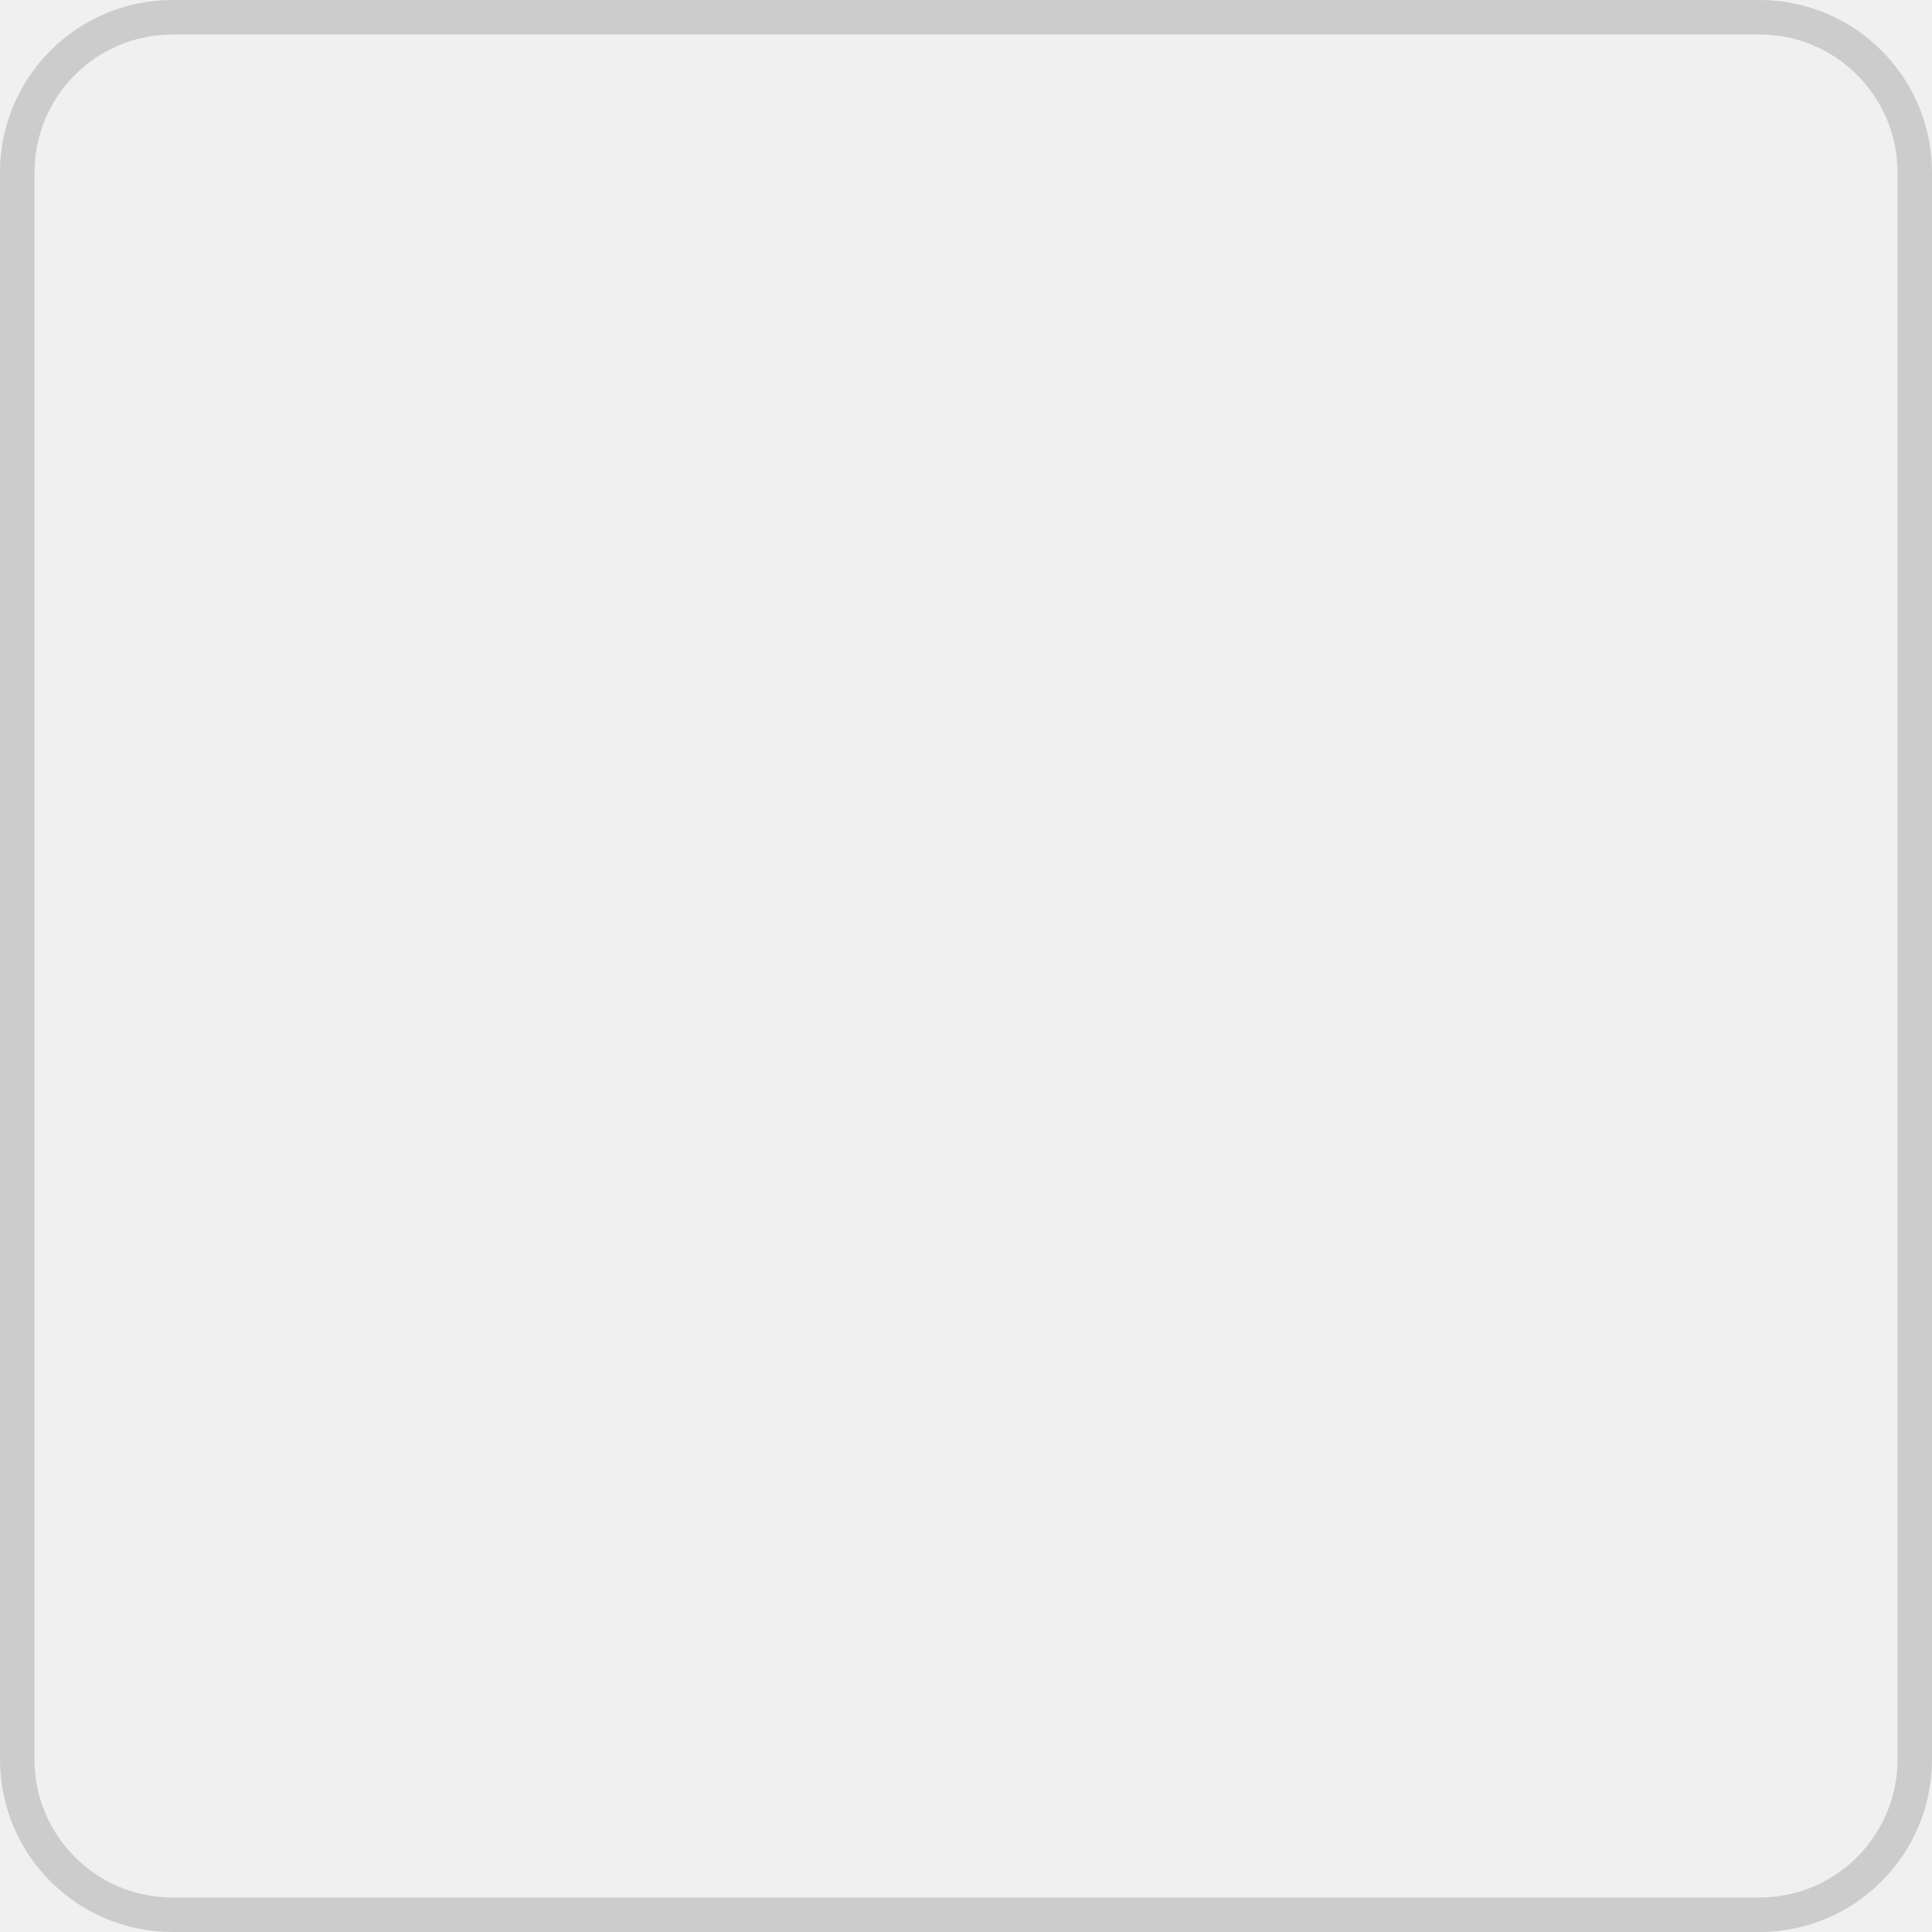
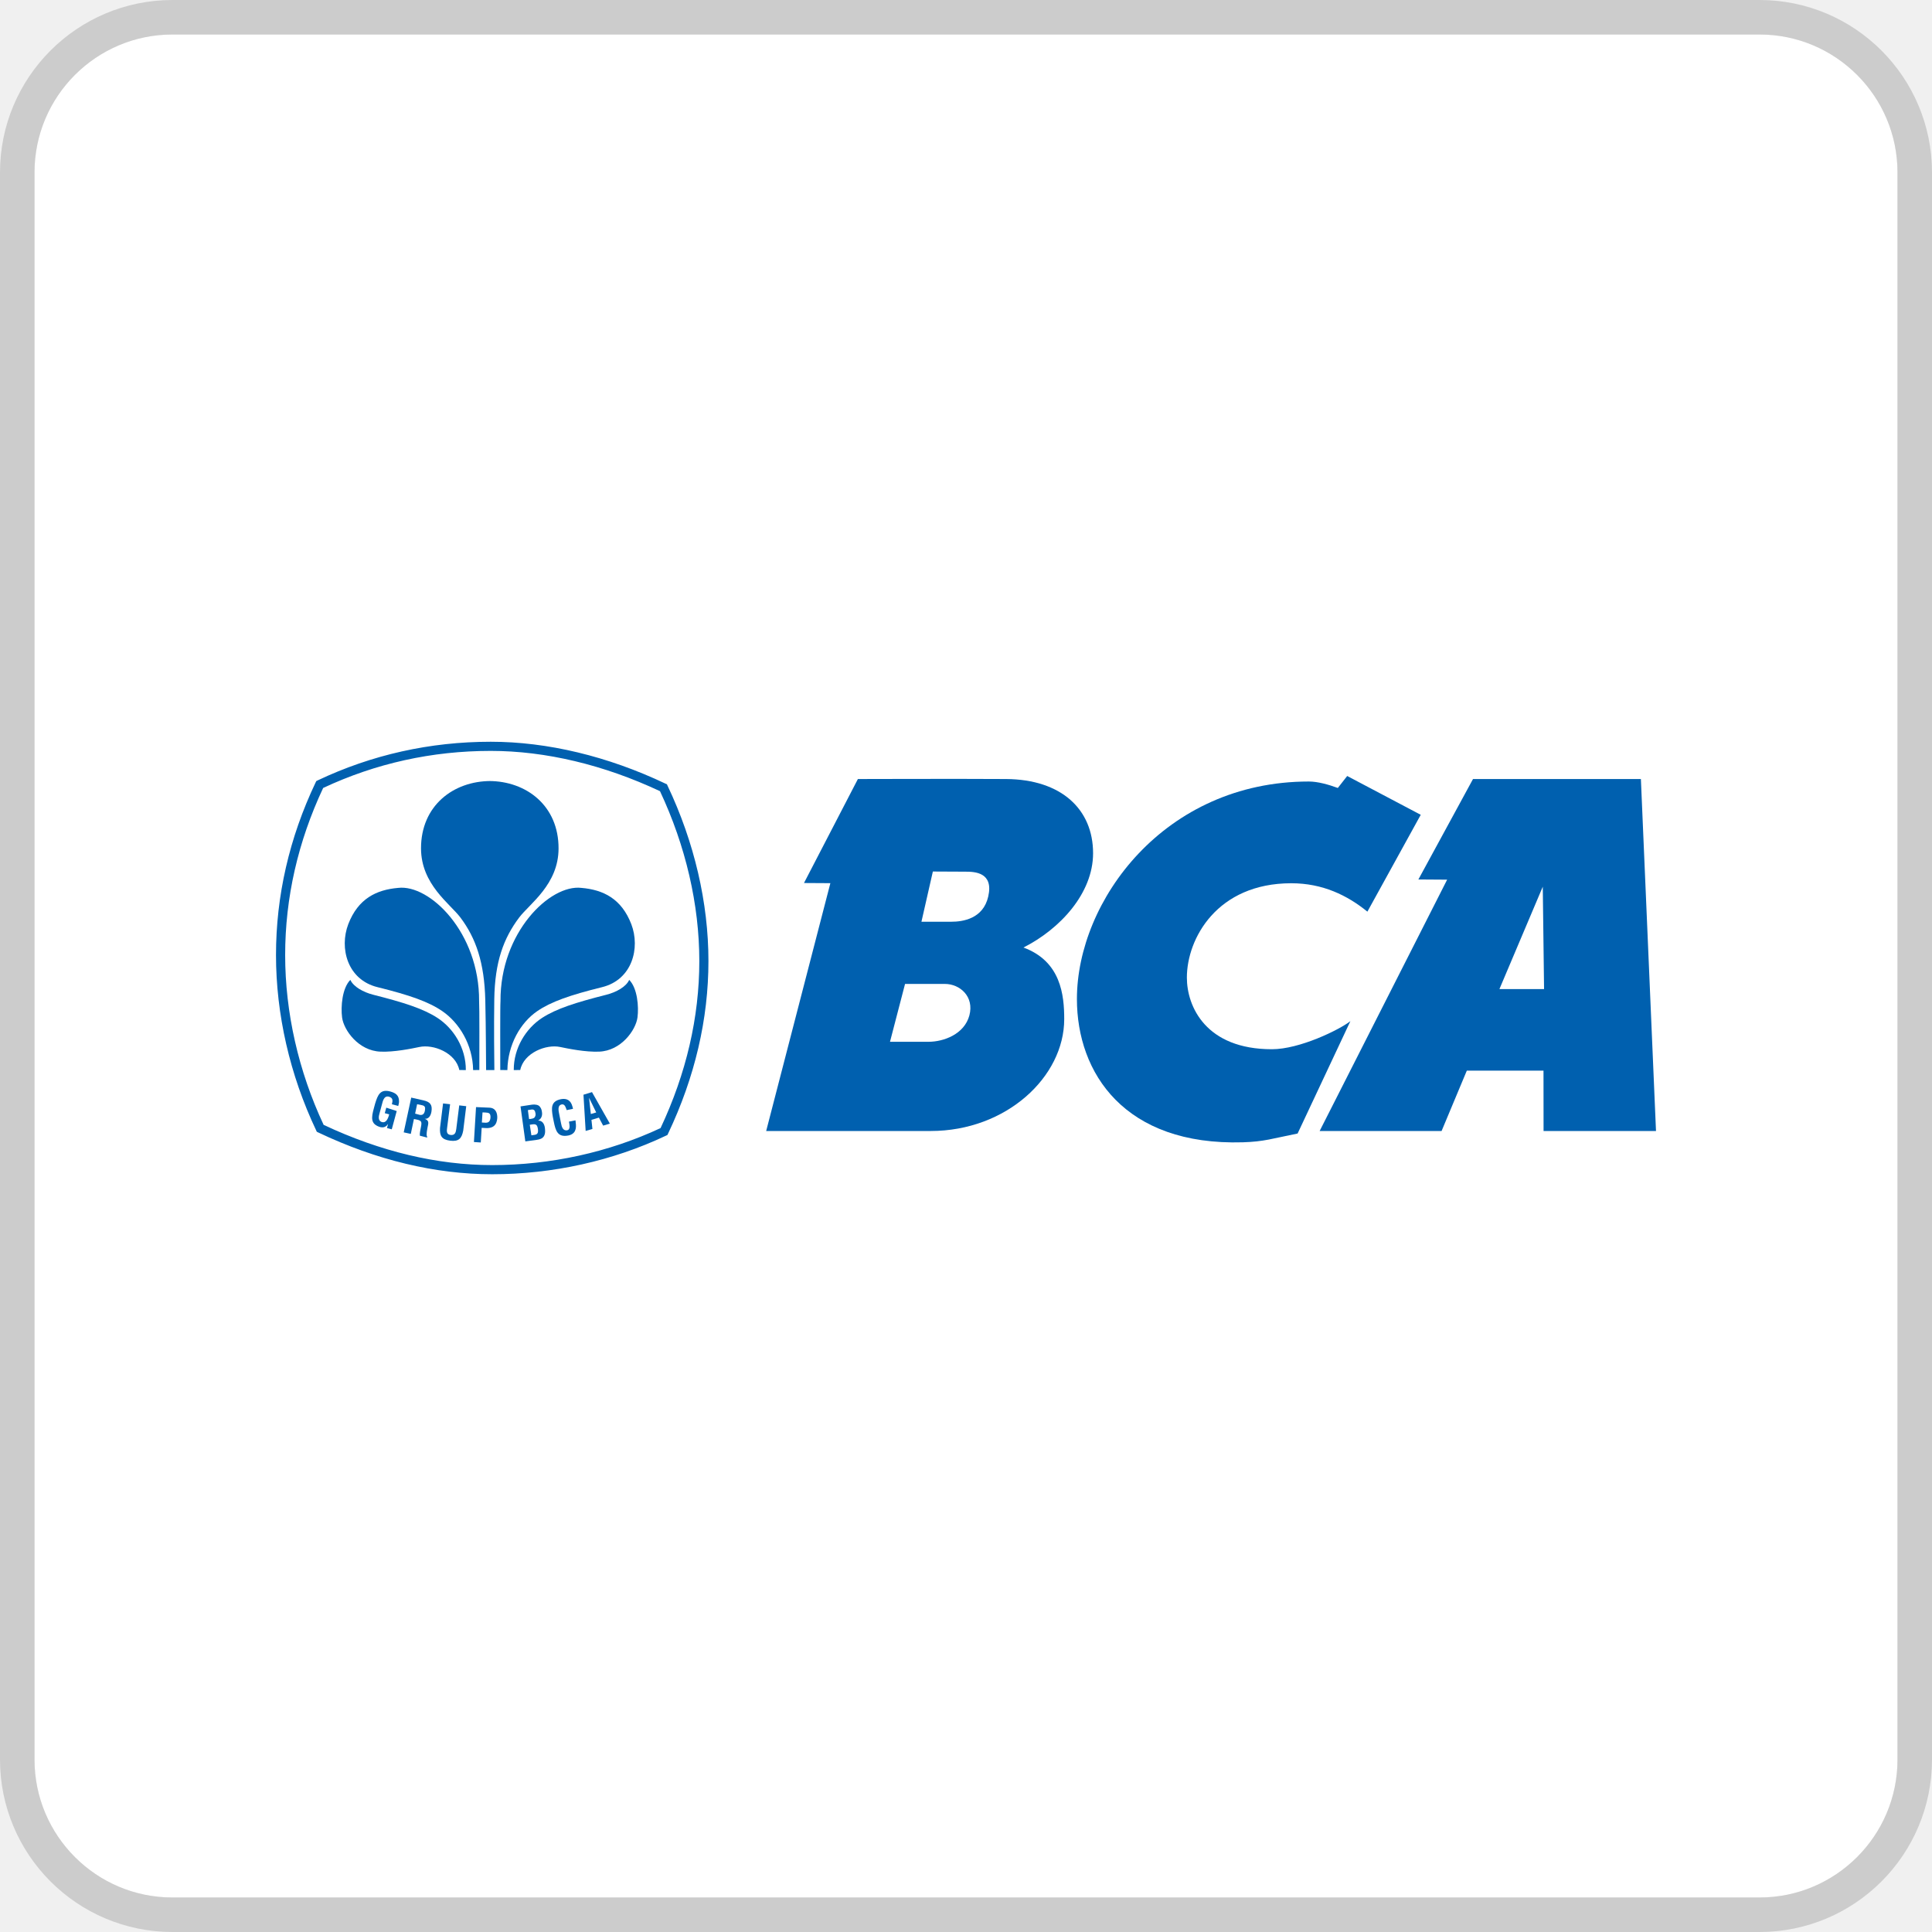
<svg xmlns="http://www.w3.org/2000/svg" width="112" height="112" viewBox="0 0 112 112" fill="none">
  <g clip-path="url(#clip0_6_7359)">
+     <rect x="2" y="2" width="108" height="108" rx="8" fill="white" />
    <path d="M27.788 62.031C27.788 61.031 27.799 58.36 27.774 58.031C27.796 54.057 24.906 51.253 23.08 51.472C21.817 51.581 20.758 52.096 20.189 53.578C19.663 54.959 20.134 56.796 21.886 57.227C23.759 57.69 24.852 58.075 25.644 58.619C26.614 59.284 27.406 60.555 27.427 62.032" fill="#0060AF" />
    <path d="M28.535 68.072C25.233 68.072 21.838 67.259 18.449 65.65L18.365 65.609L18.326 65.524C16.804 62.313 16 58.801 16 55.365C16 51.934 16.771 48.572 18.294 45.366L18.336 45.28L18.42 45.238C21.556 43.752 24.929 43 28.45 43C31.729 43 35.231 43.838 38.576 45.427L38.662 45.465L38.701 45.552C40.252 48.822 41.069 52.333 41.069 55.712C41.069 59.078 40.284 62.443 38.732 65.711L38.691 65.797L38.605 65.837C35.517 67.299 32.035 68.072 28.535 68.072ZM18.762 65.21C22.055 66.758 25.34 67.541 28.535 67.541C31.924 67.541 35.294 66.8 38.294 65.396C39.784 62.229 40.54 58.97 40.54 55.712C40.54 52.441 39.751 49.039 38.26 45.865C35.014 44.339 31.624 43.53 28.45 43.53C25.041 43.53 21.775 44.253 18.734 45.679C17.274 48.787 16.531 52.044 16.531 55.365C16.531 58.692 17.303 62.096 18.762 65.21Z" fill="#0060AF" />
    <path d="M27.005 62.032C27.011 60.751 26.296 59.619 25.362 59.01C24.533 58.472 23.42 58.118 21.625 57.663C21.07 57.521 20.49 57.206 20.31 56.804C19.835 57.283 19.748 58.36 19.832 58.989C19.929 59.717 20.78 60.918 22.061 60.965C22.844 60.996 23.833 60.796 24.308 60.696C25.126 60.519 26.421 61.031 26.627 62.031" fill="#0060AF" />
    <path d="M28.45 45.277C26.277 45.277 24.4 46.71 24.407 49.189C24.414 51.274 26.09 52.39 26.689 53.188C27.593 54.389 28.082 55.811 28.133 57.987C28.173 59.718 28.171 61.428 28.18 62.034H28.659C28.651 61.4 28.629 59.585 28.654 57.933C28.686 55.757 29.193 54.389 30.098 53.188C30.701 52.39 32.377 51.274 32.38 49.189C32.389 46.71 30.513 45.277 28.342 45.277" fill="#0060AF" />
    <path d="M29.001 62.031C29.001 61.031 28.99 58.36 29.014 58.031C28.993 54.057 31.881 51.253 33.708 51.472C34.971 51.581 36.029 52.096 36.599 53.578C37.125 54.959 36.652 56.796 34.902 57.227C33.028 57.69 31.936 58.075 31.142 58.619C30.173 59.284 29.437 60.555 29.414 62.032" fill="#0060AF" />
    <path d="M29.783 62.032C29.776 60.751 30.491 59.619 31.423 59.01C32.255 58.472 33.369 58.118 35.163 57.663C35.719 57.521 36.299 57.206 36.475 56.804C36.953 57.283 37.039 58.36 36.955 58.989C36.856 59.717 36.007 60.918 34.728 60.965C33.946 60.996 32.951 60.796 32.479 60.696C31.664 60.519 30.365 61.031 30.158 62.031" fill="#0060AF" />
    <path d="M30.454 66.168L30.175 64.139L30.847 64.037C31.01 64.015 31.209 64.043 31.288 64.146C31.376 64.252 31.403 64.341 31.42 64.481C31.446 64.654 31.395 64.855 31.2 64.955V64.961C31.418 64.961 31.55 65.118 31.588 65.382C31.594 65.438 31.61 65.573 31.594 65.685C31.55 65.953 31.39 66.039 31.12 66.077L30.454 66.168ZM30.886 65.804C30.965 65.793 31.046 65.789 31.109 65.748C31.205 65.685 31.197 65.55 31.183 65.45C31.149 65.23 31.092 65.147 30.859 65.181L30.712 65.204L30.805 65.816L30.886 65.804ZM30.745 64.867C30.834 64.853 30.954 64.842 31.004 64.757C31.031 64.701 31.064 64.656 31.042 64.531C31.015 64.383 30.965 64.291 30.777 64.326L30.601 64.355L30.671 64.875" fill="#0060AF" />
    <path d="M33.361 64.947C33.366 64.985 33.372 65.027 33.374 65.065C33.428 65.435 33.361 65.741 32.945 65.826C32.33 65.944 32.212 65.562 32.104 65.027L32.046 64.738C31.961 64.226 31.925 63.839 32.525 63.719C32.862 63.658 33.086 63.792 33.179 64.128C33.193 64.179 33.211 64.228 33.218 64.279L32.85 64.355C32.808 64.228 32.751 64.002 32.586 64.022C32.289 64.057 32.387 64.427 32.417 64.581L32.528 65.136C32.561 65.305 32.627 65.573 32.884 65.521C33.093 65.479 33.002 65.154 32.983 65.021" fill="#0060AF" />
    <path d="M33.951 65.561L33.824 63.462L34.318 63.311L35.353 65.137L34.965 65.253L34.719 64.789L34.287 64.919L34.343 65.447L33.951 65.561ZM34.251 64.58L34.563 64.49L34.148 63.64" fill="#0060AF" />
    <path d="M21.747 63.974C21.901 63.479 22.04 63.115 22.63 63.276C22.946 63.365 23.141 63.504 23.132 63.871C23.131 63.952 23.104 64.035 23.086 64.116L22.719 64.015C22.767 63.812 22.797 63.651 22.548 63.575C22.259 63.496 22.189 63.845 22.149 63.996L22 64.547C21.952 64.71 21.895 64.98 22.149 65.05C22.359 65.106 22.486 64.9 22.562 64.6L22.305 64.532L22.394 64.213L22.998 64.408L22.711 65.468L22.433 65.393L22.496 65.169H22.488C22.36 65.352 22.204 65.371 22.067 65.345C21.463 65.181 21.526 64.787 21.67 64.259" fill="#0060AF" />
    <path d="M23.996 64.87L23.814 65.733L23.404 65.644L23.84 63.629L24.539 63.787C24.947 63.875 25.071 64.057 25.013 64.432C24.98 64.647 24.874 64.878 24.615 64.86L24.612 64.856C24.831 64.933 24.85 65.043 24.811 65.234C24.795 65.315 24.681 65.808 24.76 65.887L24.762 65.947L24.339 65.837C24.321 65.7 24.381 65.455 24.405 65.319C24.429 65.199 24.467 65.029 24.345 64.966C24.249 64.915 24.214 64.917 24.106 64.892L23.996 64.87ZM24.065 64.558L24.341 64.632C24.509 64.656 24.602 64.57 24.635 64.367C24.665 64.182 24.626 64.109 24.476 64.073L24.18 64.013" fill="#0060AF" />
    <path d="M26.622 64.08L27.028 64.127L26.853 65.543C26.768 65.992 26.595 66.189 26.101 66.127C25.598 66.064 25.479 65.835 25.509 65.382L25.685 63.967L26.093 64.013L25.918 65.397C25.899 65.547 25.864 65.77 26.132 65.797C26.369 65.815 26.423 65.658 26.449 65.463" fill="#0060AF" />
    <path d="M27.474 66.205L27.596 64.179L28.374 64.213C28.742 64.231 28.838 64.531 28.827 64.818C28.816 64.992 28.762 65.187 28.61 65.292C28.485 65.382 28.325 65.403 28.177 65.396L27.923 65.382L27.872 66.231L27.474 66.205ZM27.934 65.073L28.141 65.085C28.308 65.091 28.419 65.024 28.434 64.778C28.442 64.542 28.352 64.502 28.136 64.493L27.972 64.487" fill="#0060AF" />
    <path d="M82.362 47.235L79.269 52.849C78.101 51.901 76.676 51.203 74.857 51.203C70.553 51.203 68.804 54.412 68.804 56.672C68.804 58.349 69.903 60.825 73.733 60.825C75.34 60.825 77.626 59.706 78.283 59.198L75.224 65.711C73.766 66.002 73.287 66.182 72.053 66.22C65.198 66.425 62.428 62.214 62.43 57.911C62.434 52.222 67.492 45.305 75.876 45.305C76.39 45.305 77.018 45.482 77.555 45.679L78.098 44.985" fill="#0060AF" />
    <path d="M95.124 45.161L96 65.565H89.482L89.478 62.066H85.033L83.57 65.565H76.501L83.892 50.995L82.225 50.984L85.392 45.161H95.124ZM89.436 51.403L86.923 57.338H89.511" fill="#0060AF" />
    <path d="M58.315 45.161C61.543 45.179 63.367 46.931 63.367 49.462C63.367 51.795 61.443 53.861 59.331 54.929C61.505 55.728 61.694 57.69 61.694 59.078C61.694 62.432 58.329 65.565 53.955 65.565H44.416L48.137 51.198L46.608 51.189L49.733 45.161C49.733 45.161 55.69 45.143 58.315 45.161ZM55.148 53.434C55.816 53.434 56.995 53.264 57.289 51.972C57.612 50.569 56.506 50.532 55.975 50.532L54.079 50.523L53.417 53.434L55.148 53.434ZM52.467 57.039L51.594 60.393H53.827C54.705 60.393 55.902 59.957 56.196 58.865C56.486 57.771 55.649 57.039 54.773 57.039" fill="#0060AF" />
  </g>
  <rect x="1" y="1" width="110" height="110" rx="9" stroke="#CCCCCC" stroke-width="2" />
  <defs>
    <clipPath id="clip0_6_7359">
- 
- </clipPath>
+       <rect x="2" y="2" width="108" height="108" rx="8" fill="white" />
+     </clipPath>
  </defs>
</svg>
